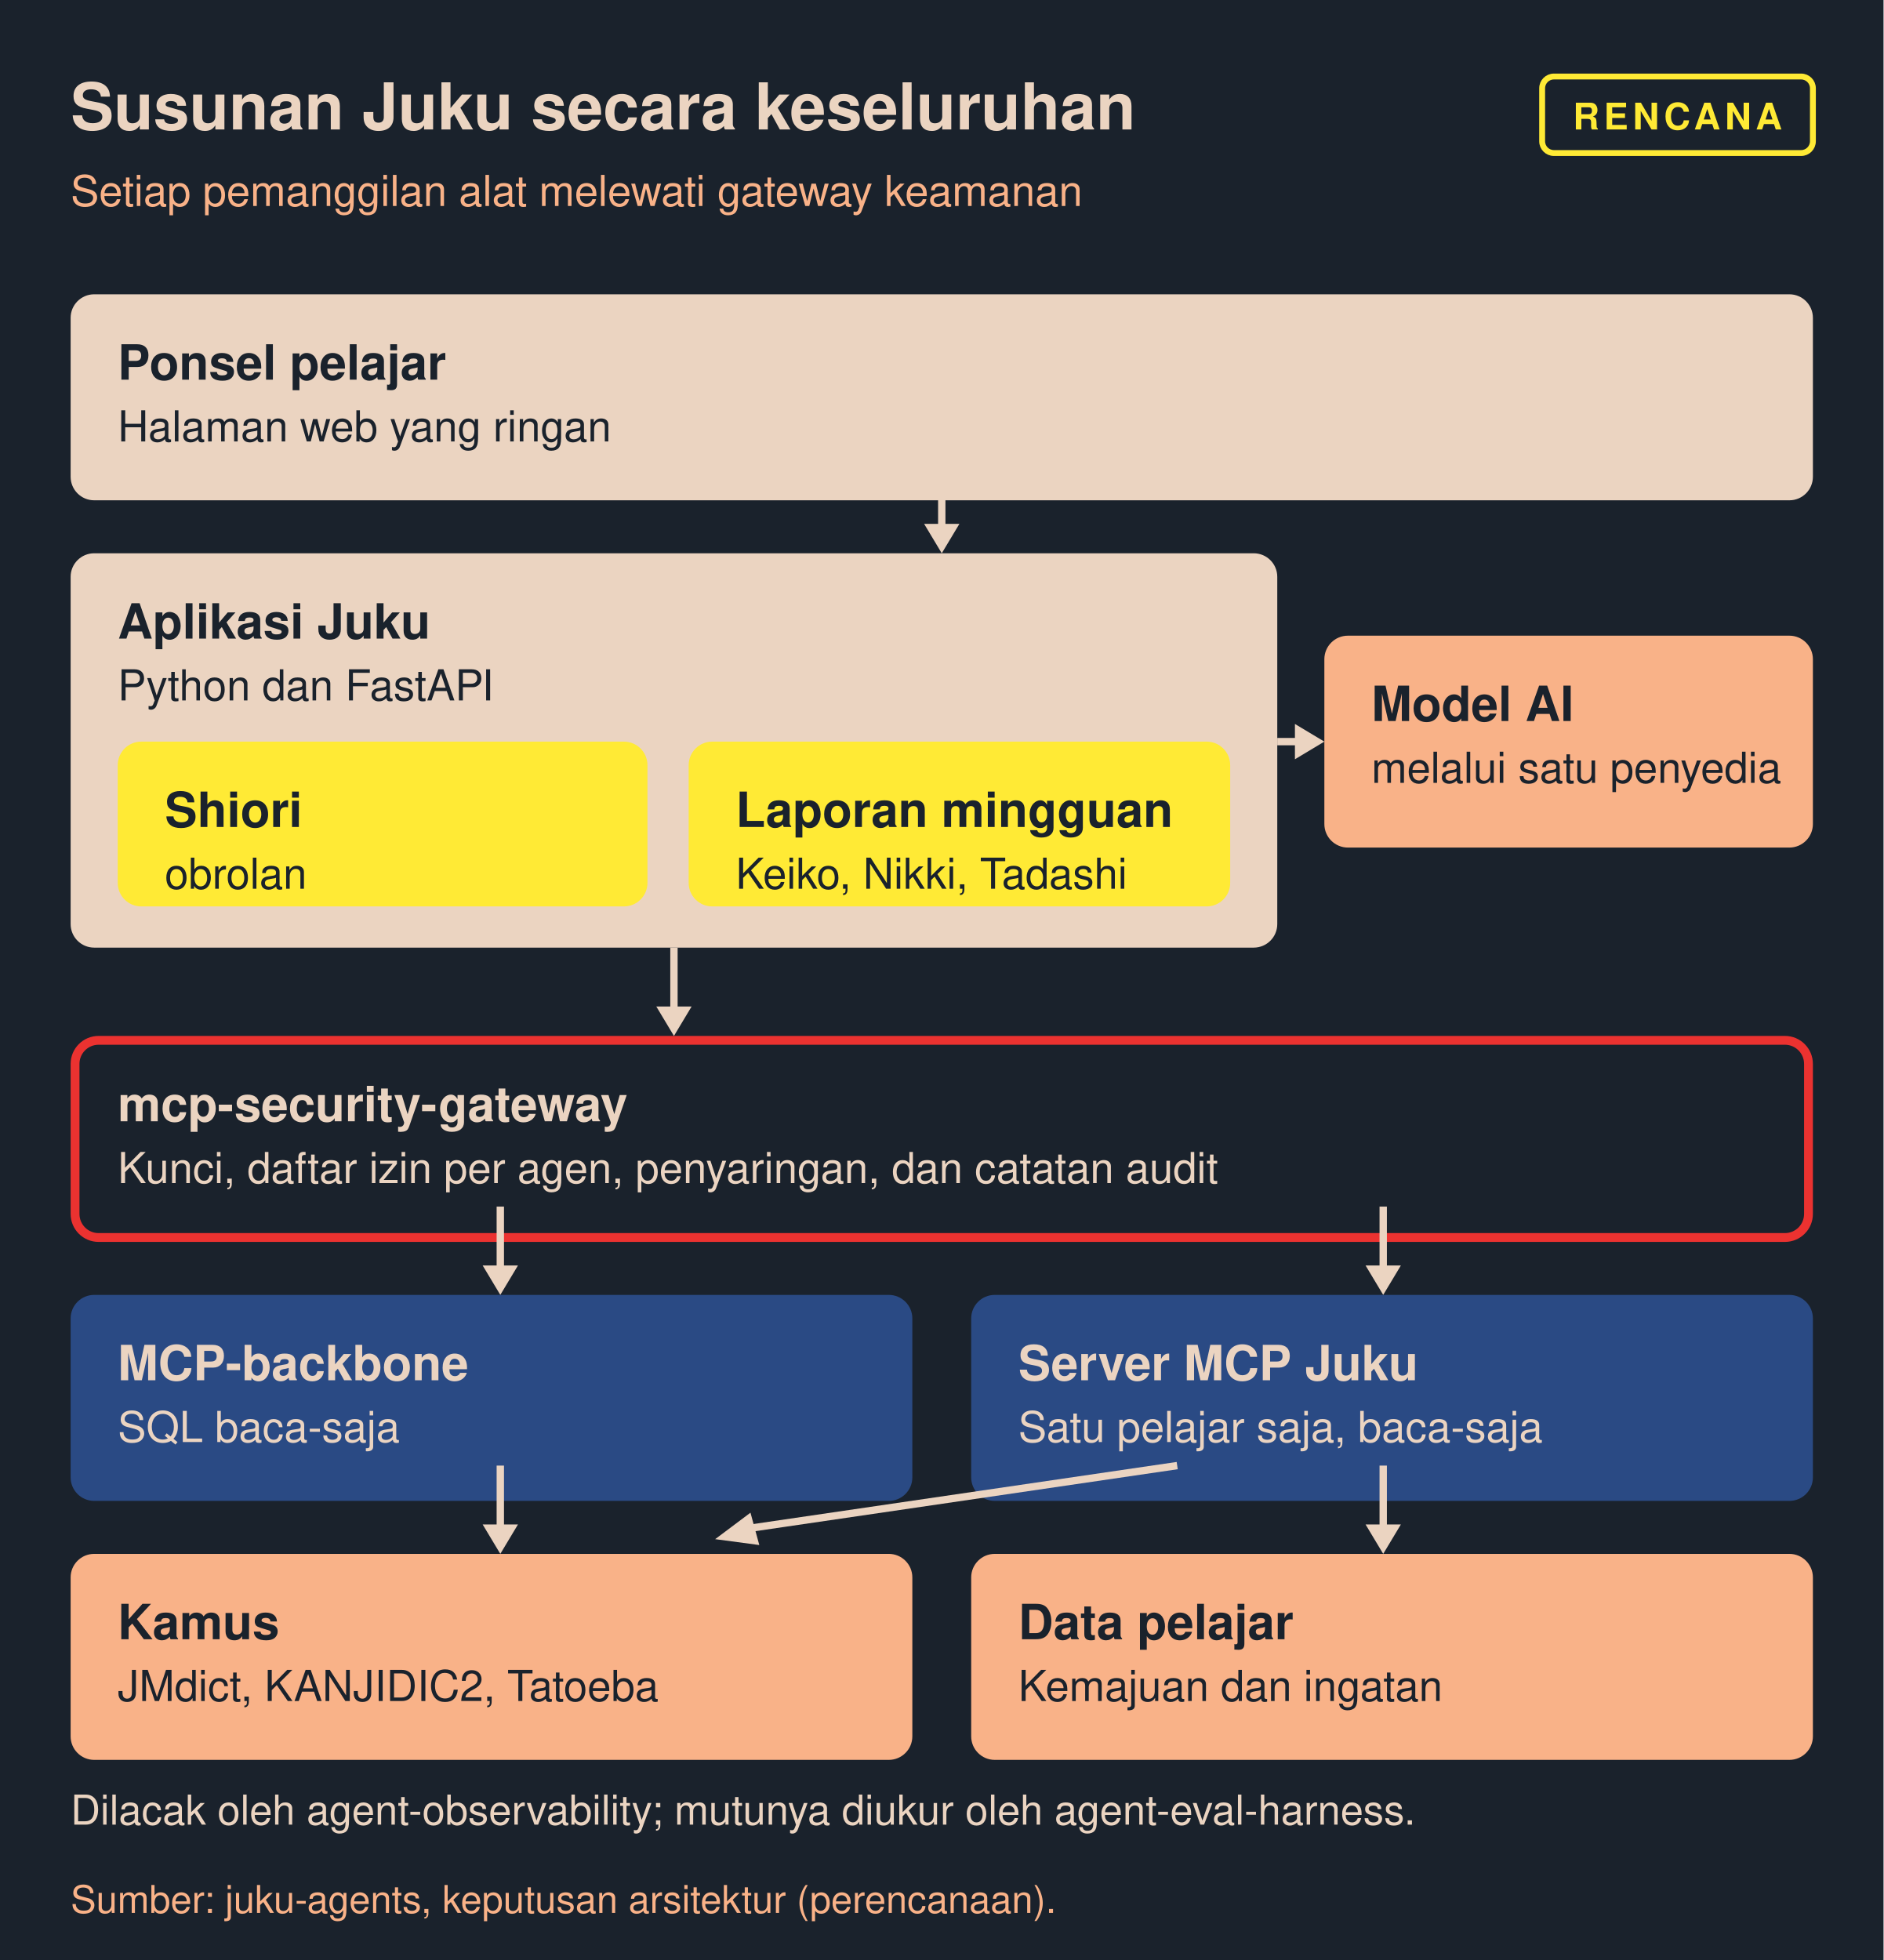
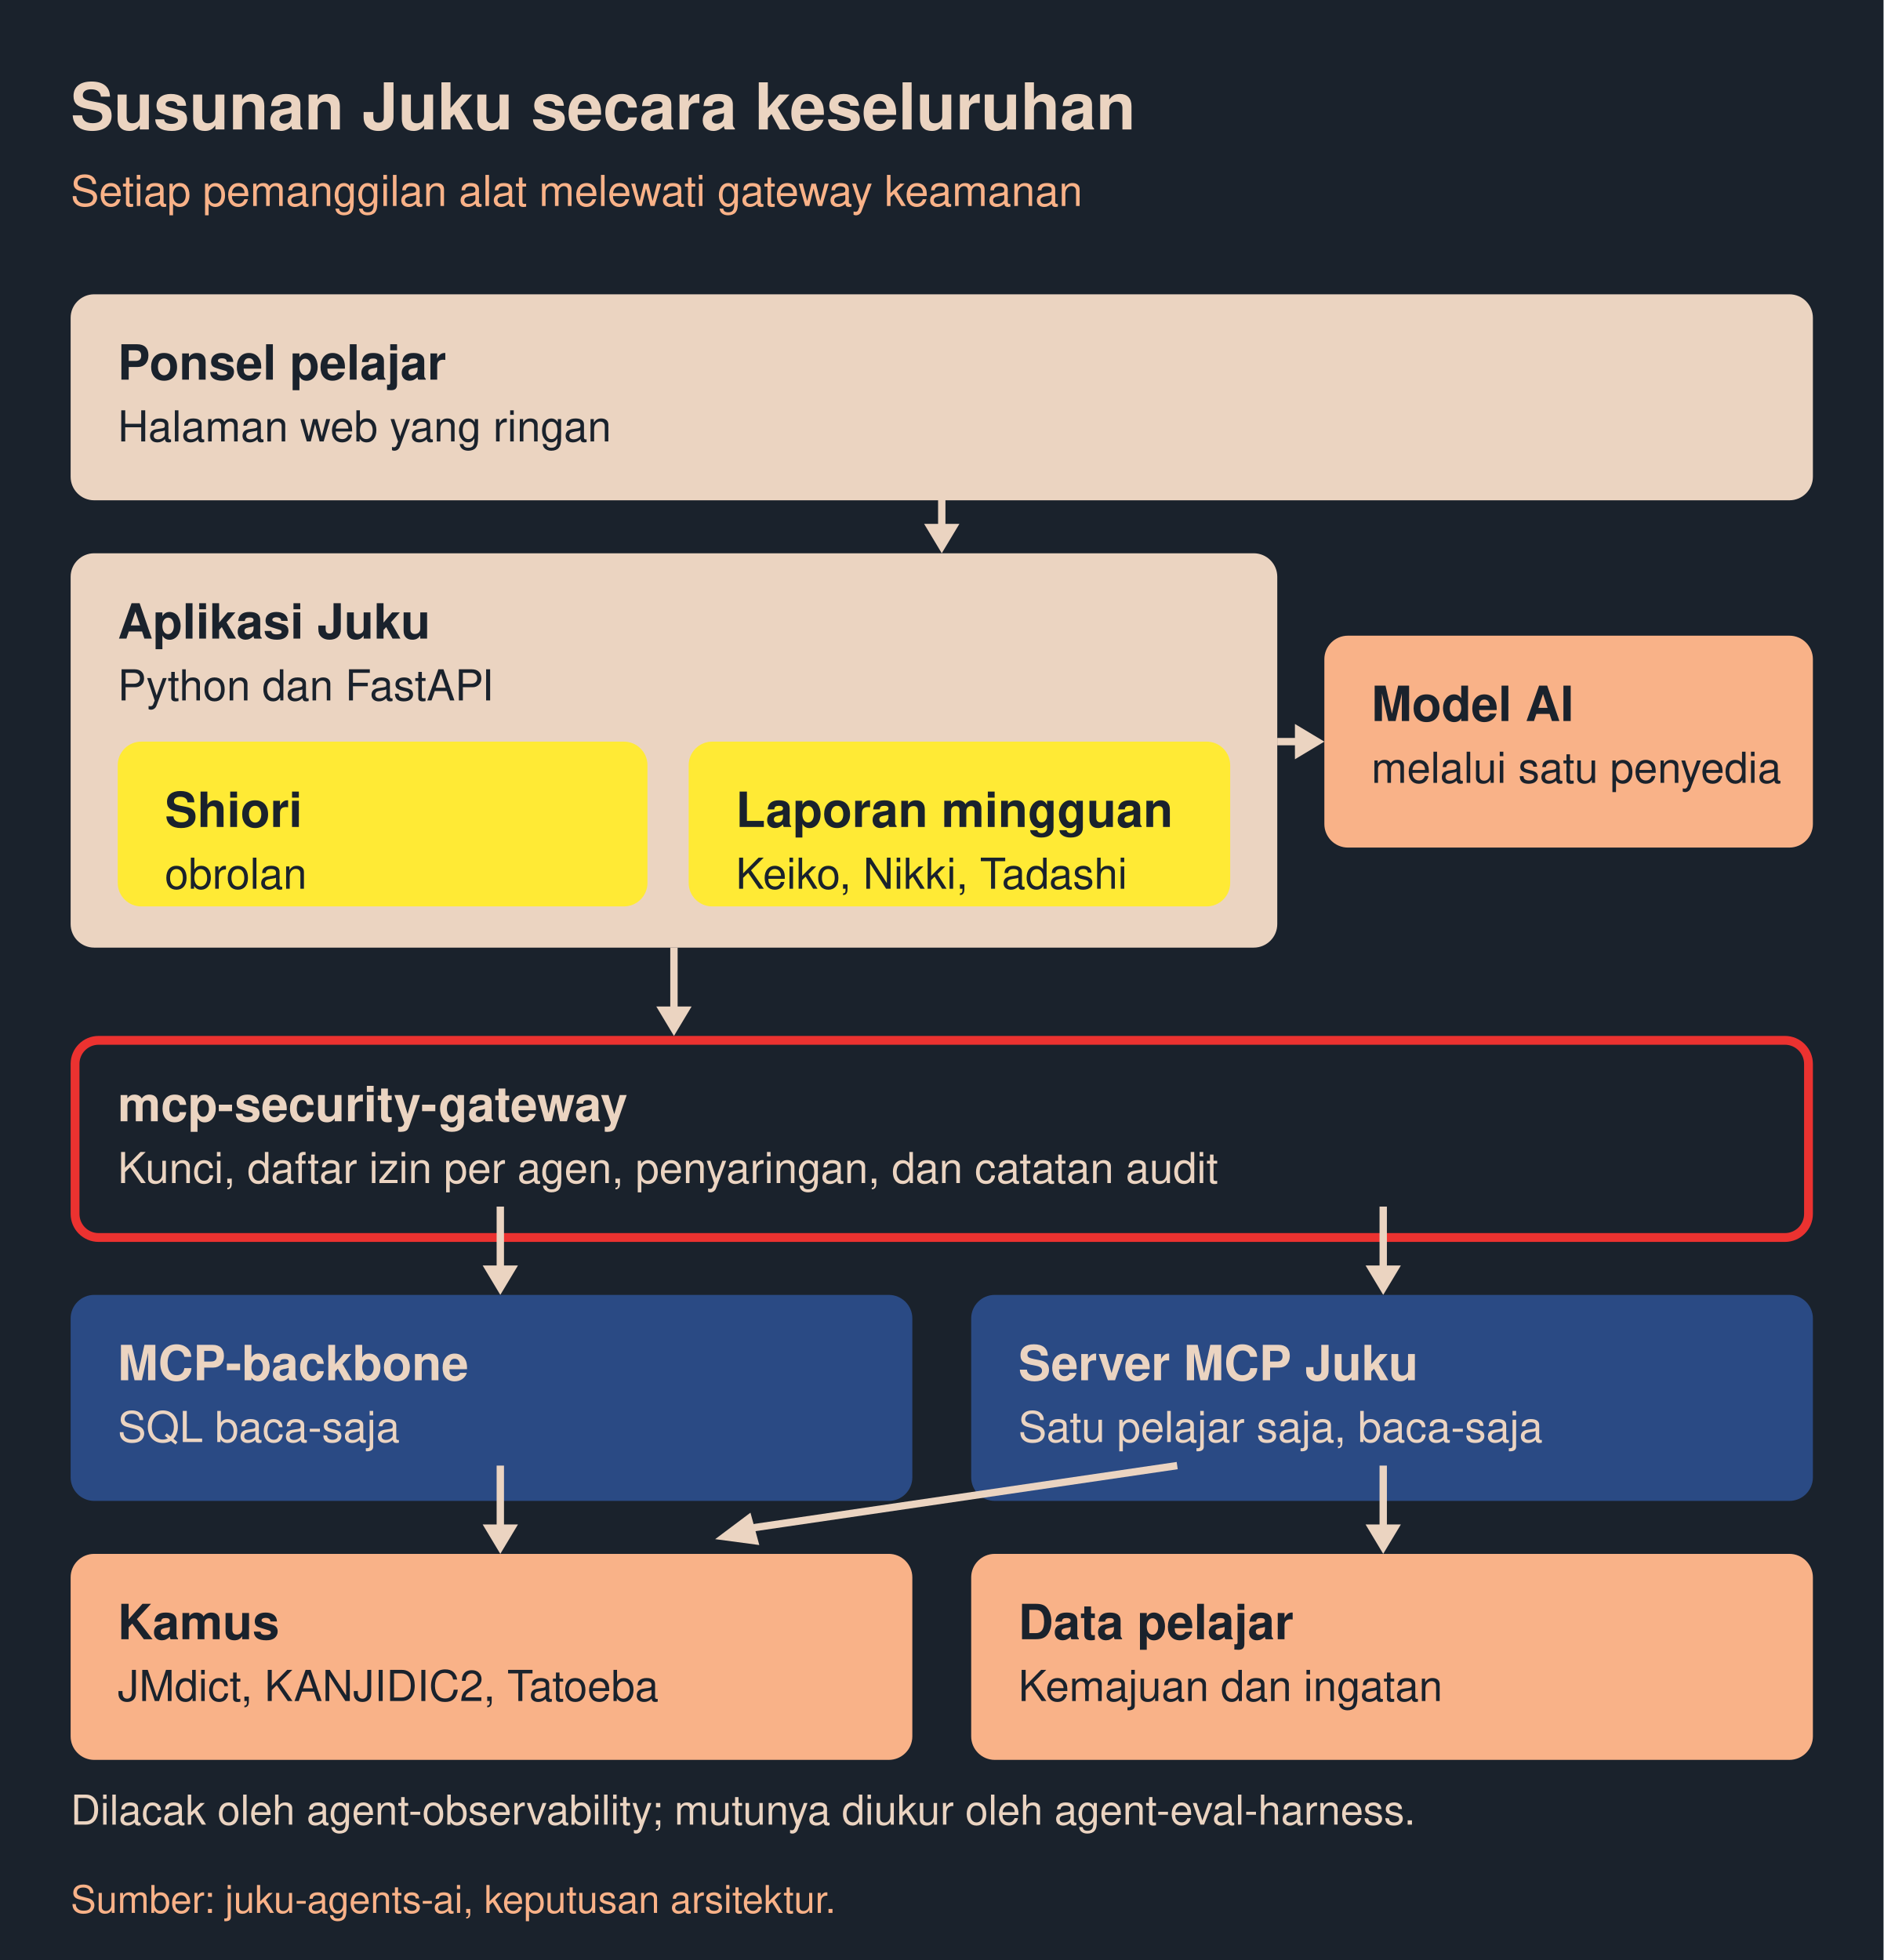
<svg xmlns="http://www.w3.org/2000/svg" viewBox="0 0 640 666" width="640" height="666">
  <rect width="640" height="666" fill="#1a222c" />
  <g font-family="'Helvetica Neue', Helvetica, Arial, 'Hiragino Kaku Gothic ProN', 'Hiragino Sans', 'Noto Sans JP', 'Yu Gothic', Meiryo, sans-serif">
    <text x="24" y="44" font-size="22" font-weight="700" fill="#ebd4c1">Susunan Juku secara keseluruhan</text>
    <text x="24" y="70" font-size="14.5" fill="#f9b288">Setiap pemanggilan alat melewati gateway keamanan</text>
-     <rect x="524" y="26" width="92" height="26" rx="4" fill="none" stroke="#ffea35" stroke-width="2" />
-     <text x="570" y="44" font-size="12.5" font-weight="700" letter-spacing="1.5" text-anchor="middle" fill="#ffea35">RENCANA</text>
    <rect x="24" y="100" width="592" height="70" rx="8" fill="#ebd4c1" />
    <text x="40" y="129" font-size="16.5" font-weight="700" fill="#1a222c">Ponsel pelajar</text>
    <text x="40" y="150" font-size="14.5" font-weight="400" fill="#1a222c">Halaman web yang ringan</text>
    <line x1="320" y1="158" x2="320" y2="179" stroke="#ebd4c1" stroke-width="2.5" />
    <path d="M314 178 L320 188 L326 178 Z" fill="#ebd4c1" />
    <rect x="24" y="188" width="410" height="134" rx="8" fill="#ebd4c1" />
    <text x="40" y="217" font-size="16.5" font-weight="700" fill="#1a222c">Aplikasi Juku</text>
    <text x="40" y="238" font-size="14.5" fill="#1a222c">Python dan FastAPI</text>
    <rect x="40" y="252" width="180" height="56" rx="8" fill="#ffea35" />
    <text x="56" y="281" font-size="16.5" font-weight="700" fill="#1a222c">Shiori</text>
    <text x="56" y="302" font-size="14.5" font-weight="400" fill="#1a222c">obrolan</text>
    <rect x="234" y="252" width="184" height="56" rx="8" fill="#ffea35" />
    <text x="250" y="281" font-size="16.5" font-weight="700" fill="#1a222c">Laporan mingguan</text>
    <text x="250" y="302" font-size="14.5" font-weight="400" fill="#1a222c">Keiko, Nikki, Tadashi</text>
    <rect x="450" y="216" width="166" height="72" rx="8" fill="#f9b288" />
    <text x="466" y="245" font-size="16.5" font-weight="700" fill="#1a222c">Model AI</text>
    <text x="466" y="266" font-size="14.5" font-weight="400" fill="#1a222c">melalui satu penyedia</text>
    <line x1="434" y1="252" x2="442" y2="252" stroke="#ebd4c1" stroke-width="2.5" />
    <path d="M440 246 L450 252 L440 258 Z" fill="#ebd4c1" />
    <line x1="229" y1="322" x2="229" y2="343" stroke="#ebd4c1" stroke-width="2.5" />
    <path d="M223 342 L229 352 L235 342 Z" fill="#ebd4c1" />
    <rect x="25.5" y="353.5" width="589" height="67" rx="8" fill="none" stroke="#eb3230" stroke-width="3" />
    <text x="40" y="381" font-size="16.5" font-weight="700" fill="#ebd4c1">mcp-security-gateway</text>
    <text x="40" y="402" font-size="14.5" font-weight="400" fill="#ebd4c1">Kunci, daftar izin per agen, penyaringan, dan catatan audit</text>
    <line x1="170" y1="410" x2="170" y2="431" stroke="#ebd4c1" stroke-width="2.5" />
    <path d="M164 430 L170 440 L176 430 Z" fill="#ebd4c1" />
    <line x1="470" y1="410" x2="470" y2="431" stroke="#ebd4c1" stroke-width="2.5" />
    <path d="M464 430 L470 440 L476 430 Z" fill="#ebd4c1" />
    <rect x="24" y="440" width="286" height="70" rx="8" fill="#2a4a84" />
    <text x="40" y="469" font-size="16.5" font-weight="700" fill="#ebd4c1">MCP-backbone</text>
    <text x="40" y="490" font-size="14.5" font-weight="400" fill="#ebd4c1">SQL baca-saja</text>
    <rect x="330" y="440" width="286" height="70" rx="8" fill="#2a4a84" />
    <text x="346" y="469" font-size="16.5" font-weight="700" fill="#ebd4c1">Server MCP Juku</text>
    <text x="346" y="490" font-size="14.5" font-weight="400" fill="#ebd4c1">Satu pelajar saja, baca-saja</text>
    <line x1="170" y1="498" x2="170" y2="519" stroke="#ebd4c1" stroke-width="2.5" />
    <path d="M164 518 L170 528 L176 518 Z" fill="#ebd4c1" />
    <line x1="470" y1="498" x2="470" y2="519" stroke="#ebd4c1" stroke-width="2.5" />
    <path d="M464 518 L470 528 L476 518 Z" fill="#ebd4c1" />
    <line x1="400" y1="498" x2="250" y2="520" stroke="#ebd4c1" stroke-width="2.5" />
    <path d="M255 514 L243 523 L258 525 Z" fill="#ebd4c1" />
    <rect x="24" y="528" width="286" height="70" rx="8" fill="#f9b288" />
    <text x="40" y="557" font-size="16.5" font-weight="700" fill="#1a222c">Kamus</text>
    <text x="40" y="578" font-size="14.5" font-weight="400" fill="#1a222c">JMdict, KANJIDIC2, Tatoeba</text>
    <rect x="330" y="528" width="286" height="70" rx="8" fill="#f9b288" />
    <text x="346" y="557" font-size="16.5" font-weight="700" fill="#1a222c">Data pelajar</text>
    <text x="346" y="578" font-size="14.5" font-weight="400" fill="#1a222c">Kemajuan dan ingatan</text>
    <text x="24" y="620" font-size="14" fill="#ebd4c1">Dilacak oleh agent-observability; mutunya diukur oleh agent-eval-harness.</text>
-     <text x="24" y="650" font-size="13" fill="#f9b288">Sumber: juku-agents, keputusan arsitektur (perencanaan).</text>
+     <text x="24" y="650" font-size="13" fill="#f9b288">Sumber: juku-agents-ai, keputusan arsitektur.</text>
  </g>
</svg>
